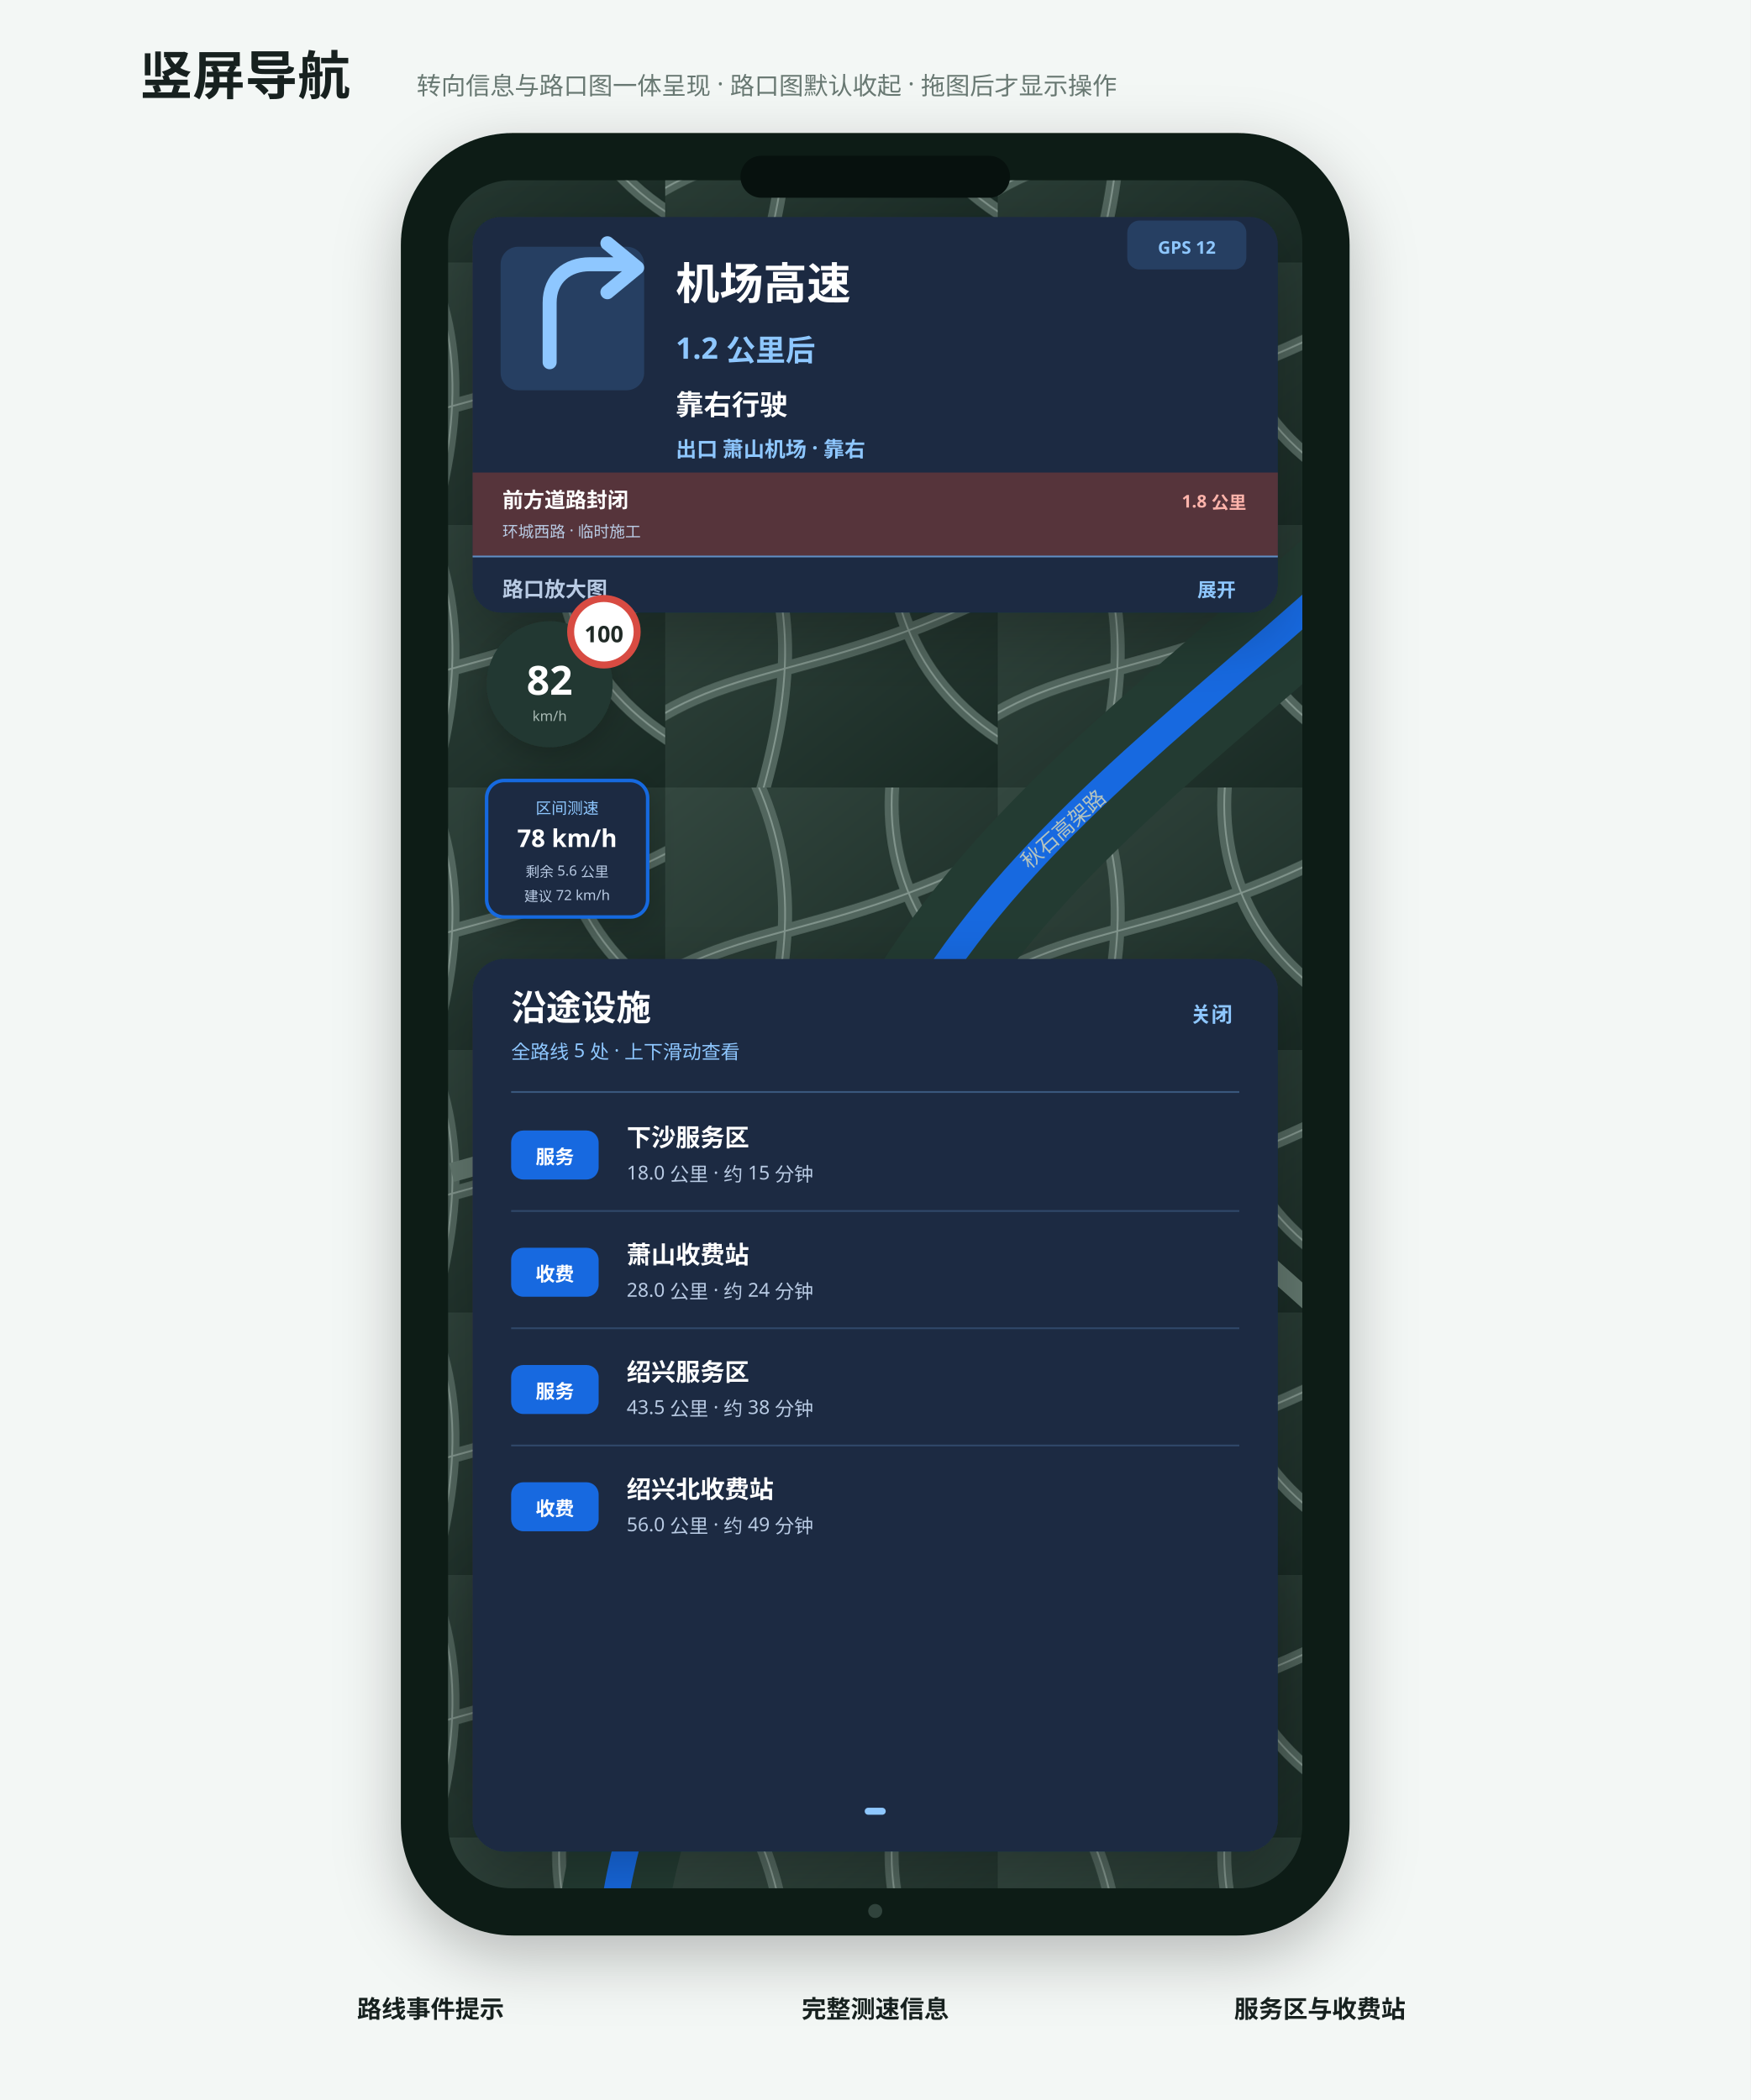
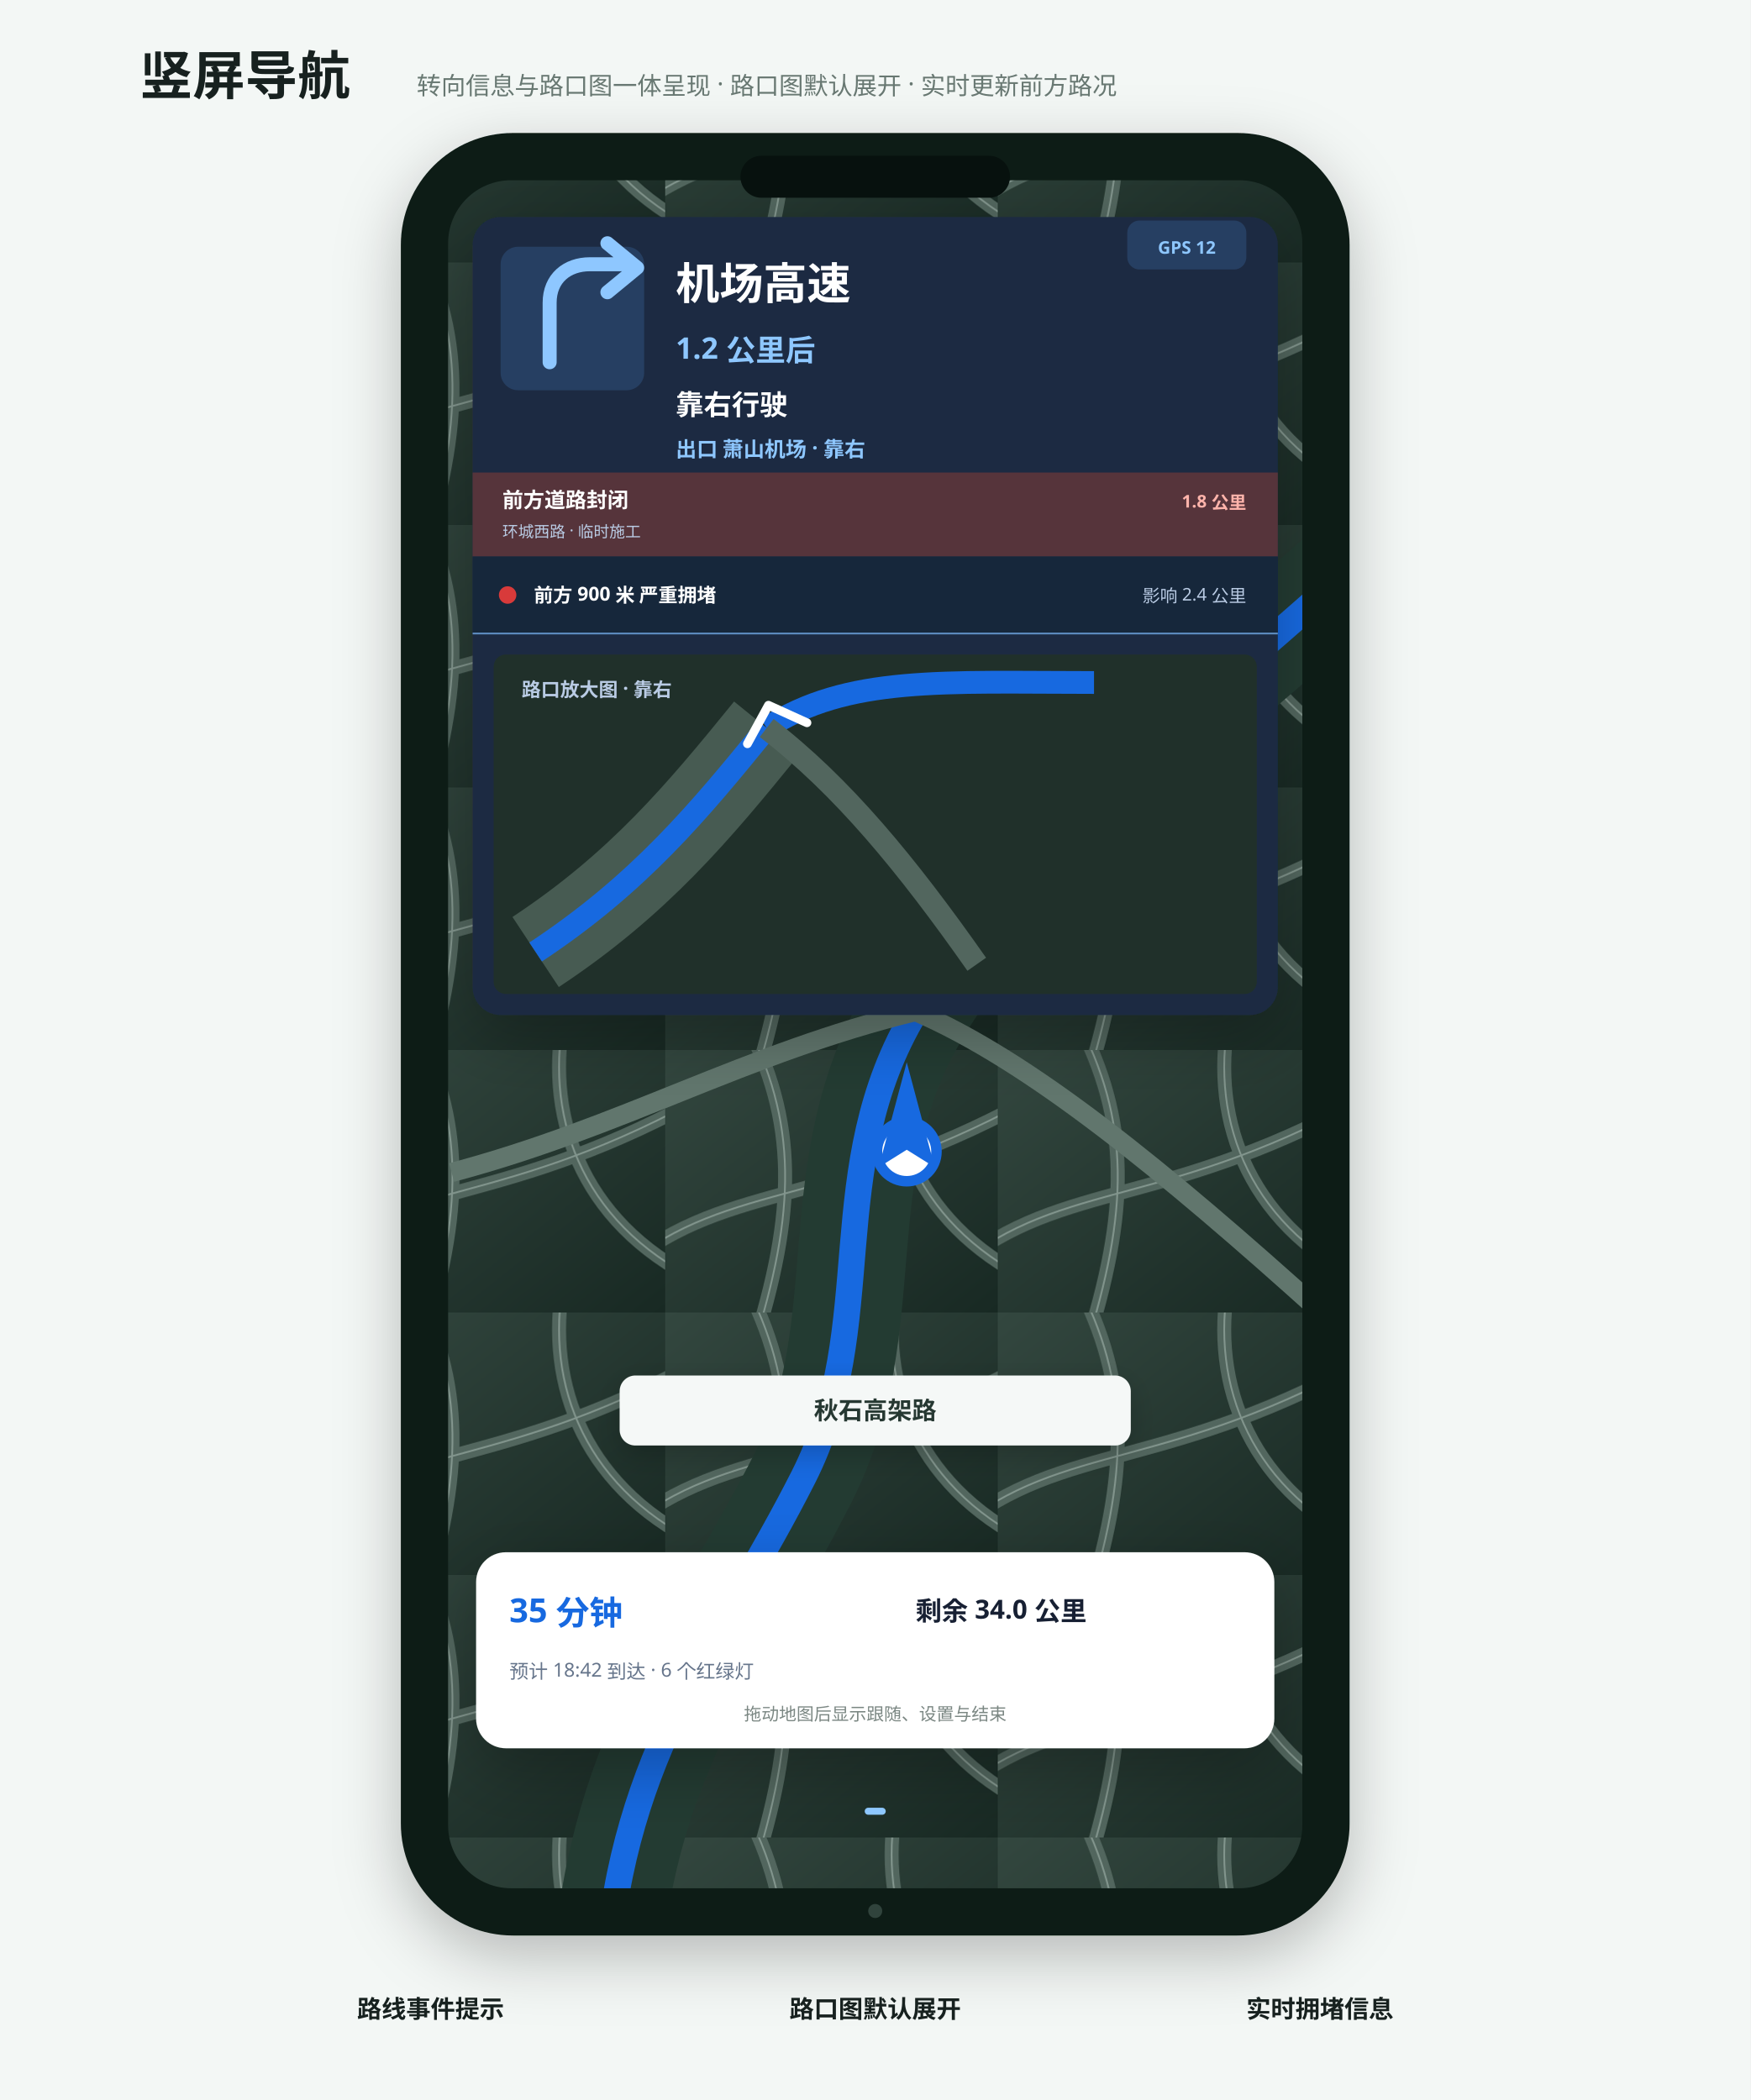
<svg xmlns="http://www.w3.org/2000/svg" width="1000" height="1200" viewBox="0 0 1000 1200">
  <defs>
    <filter id="shadow" x="-30%" y="-30%" width="160%" height="180%">
      <feDropShadow dx="0" dy="12" stdDeviation="18" flood-color="#07110e" flood-opacity=".25" />
    </filter>
    <filter id="soft" x="-30%" y="-30%" width="160%" height="180%">
      <feDropShadow dx="0" dy="5" stdDeviation="8" flood-color="#07110e" flood-opacity=".2" />
    </filter>
    <linearGradient id="map" x1="0" y1="0" x2="1" y2="1">
      <stop stop-color="#33473f" />
      <stop offset="1" stop-color="#182923" />
    </linearGradient>
    <pattern id="roads" width="190" height="150" patternUnits="userSpaceOnUse">
      <rect width="190" height="150" fill="url(#map)" />
      <path d="M-24 124C38 73 97 92 218 23M45-18C76 41 75 92 50 171M132-18C121 41 144 103 216 135" fill="none" stroke="#52665e" stroke-width="8" />
      <path d="M-24 124C38 73 97 92 218 23M45-18C76 41 75 92 50 171M132-18C121 41 144 103 216 135" fill="none" stroke="#82958d" stroke-width="1" />
    </pattern>
    <clipPath id="screen">
      <rect x="256" y="103" width="488" height="976" rx="36" />
    </clipPath>
  </defs>
  <rect width="1000" height="1200" fill="#f3f7f5" />
  <text x="80" y="54" font-family="sans-serif" font-size="30" font-weight="700" fill="#17211f">竖屏导航</text>
-   <text x="238" y="54" font-family="sans-serif" font-size="14" fill="#687872">转向信息与路口图一体呈现 · 路口图默认收起 · 拖图后才显示操作</text>
+   <text x="238" y="54" font-family="sans-serif" font-size="14" fill="#687872">转向信息与路口图一体呈现 · 路口图默认展开 · 实时更新前方路况</text>
  <rect x="229" y="76" width="542" height="1030" rx="64" fill="#101d18" filter="url(#shadow)" />
  <rect x="256" y="103" width="488" height="976" rx="36" fill="url(#roads)" />
  <rect x="423" y="89" width="154" height="24" rx="12" fill="#07110e" />
  <g clip-path="url(#screen)">
    <path d="M347 1125C355 1002 413 935 459 844C503 757 469 668 523 578C581 481 673 414 764 332" fill="none" stroke="#233b32" stroke-width="62" stroke-linecap="round" />
    <path d="M347 1125C355 1002 413 935 459 844C503 757 469 668 523 578C581 481 673 414 764 332" fill="none" stroke="#1769e0" stroke-width="15" stroke-linecap="round" />
    <path d="M258 670C356 644 425 602 523 578" fill="none" stroke="#61766d" stroke-width="11" />
    <path d="M523 578C588 606 664 668 756 751" fill="none" stroke="#61766d" stroke-width="11" />
    <text x="588" y="497" transform="rotate(-42 588 497)" font-family="sans-serif" font-size="12" fill="#b4c3be">秋石高架路</text>
-     <rect x="270" y="124" width="460" height="226" rx="16" fill="#1a2b42" filter="url(#shadow)" />
+     <rect x="270" y="124" width="460" height="456" rx="16" fill="#1a2b42" filter="url(#shadow)" />
    <rect x="286" y="141" width="82" height="82" rx="10" fill="#263f62" />
    <path d="M314 207v-34c0-14 10-22 23-22h18M347 139l17 14-17 14" fill="none" stroke="#8ec7ff" stroke-width="8" stroke-linecap="round" stroke-linejoin="round" />
    <text x="386" y="171" font-family="sans-serif" font-size="25" font-weight="700" fill="#fff">机场高速</text>
    <text x="386" y="205" font-family="sans-serif" font-size="17" font-weight="700" fill="#8ec7ff">1.2 公里后</text>
    <text x="386" y="237" font-family="sans-serif" font-size="16" font-weight="700" fill="#fff">靠右行驶</text>
    <text x="386" y="261" font-family="sans-serif" font-size="12" font-weight="700" fill="#8ec7ff">出口 萧山机场 · 靠右</text>
    <rect x="644" y="126" width="68" height="28" rx="7" fill="#263f62" />
    <text x="678" y="145" text-anchor="middle" font-family="sans-serif" font-size="10" font-weight="700" fill="#8ec7ff">GPS 12</text>
    <rect x="270" y="270" width="460" height="48" fill="#56343b" />
    <text x="287" y="290" font-family="sans-serif" font-size="12" font-weight="700" fill="#fff">前方道路封闭</text>
    <text x="712" y="290" text-anchor="end" font-family="sans-serif" font-size="10" font-weight="700" fill="#ffb4ab">1.8 公里</text>
    <text x="287" y="307" font-family="sans-serif" font-size="9" fill="#b9cbe4">环城西路 · 临时施工</text>
-     <line x1="270" y1="318" x2="730" y2="318" stroke="#5f8fc4" />
-     <text x="287" y="341" font-family="sans-serif" font-size="12" font-weight="700" fill="#b9cbe4">路口放大图</text>
-     <text x="706" y="341" text-anchor="end" font-family="sans-serif" font-size="11" font-weight="700" fill="#8ec7ff">展开</text>
-     <circle cx="314" cy="391" r="36" fill="#243832" filter="url(#soft)" />
-     <text x="314" y="397" text-anchor="middle" font-family="sans-serif" font-size="23" font-weight="700" fill="#fff">82</text>
-     <text x="314" y="412" text-anchor="middle" font-family="sans-serif" font-size="8" fill="#aabbb5">km/h</text>
-     <circle cx="345" cy="361" r="19" fill="#fff" stroke="#d84b42" stroke-width="4" />
-     <text x="345" y="367" text-anchor="middle" font-family="sans-serif" font-size="13" font-weight="700" fill="#202a26">100</text>
-     <rect x="278" y="446" width="92" height="78" rx="10" fill="#1a2b42" stroke="#1769e0" stroke-width="2" filter="url(#soft)" />
-     <text x="324" y="465" text-anchor="middle" font-family="sans-serif" font-size="9" fill="#8ec7ff">区间测速</text>
-     <text x="324" y="484" text-anchor="middle" font-family="sans-serif" font-size="14" font-weight="700" fill="#fff">78 km/h</text>
-     <text x="324" y="501" text-anchor="middle" font-family="sans-serif" font-size="8" fill="#b9cbe4">剩余 5.6 公里</text>
-     <text x="324" y="515" text-anchor="middle" font-family="sans-serif" font-size="8" fill="#b9cbe4">建议 72 km/h</text>
+     <rect x="270" y="318" width="460" height="44" fill="#16273b" />
+     <circle cx="290" cy="340" r="5" fill="#d83a3a" />
+     <text x="305" y="344" font-family="sans-serif" font-size="11" font-weight="700" fill="#fff">前方 900 米 严重拥堵</text>
+     <text x="712" y="344" text-anchor="end" font-family="sans-serif" font-size="10" fill="#b9cbe4">影响 2.4 公里</text>
+     <line x1="270" y1="362" x2="730" y2="362" stroke="#5f8fc4" />
+     <rect x="282" y="374" width="436" height="194" rx="7" fill="#20302a" />
+     <path d="M306 544C365 505 399 464 438 416" fill="none" stroke="#475b52" stroke-width="48" />
+     <path d="M306 544C365 505 399 464 438 416" fill="none" stroke="#1769e0" stroke-width="13" />
+     <path d="M438 416C484 386 539 390 625 390" fill="none" stroke="#1769e0" stroke-width="13" />
+     <path d="M438 416C481 449 518 494 558 551" fill="none" stroke="#52665e" stroke-width="13" />
+     <path d="M427 425l12-22 22 10" fill="none" stroke="#fff" stroke-width="5" stroke-linecap="round" stroke-linejoin="round" />
+     <text x="298" y="398" font-family="sans-serif" font-size="11" font-weight="700" fill="#b9cbe4">路口放大图 · 靠右</text>
    <circle cx="518" cy="658" r="17" fill="#fff" stroke="#1769e0" stroke-width="6" />
    <path d="M518 607l16 60-16-10-16 10z" fill="#1769e0" />
    <rect x="354" y="786" width="292" height="40" rx="9" fill="#f5f8f7" filter="url(#soft)" />
    <text x="500" y="811" text-anchor="middle" font-family="sans-serif" font-size="14" font-weight="700" fill="#263832">秋石高架路</text>
    <rect x="272" y="887" width="456" height="112" rx="17" fill="#fff" filter="url(#shadow)" />
    <g font-family="sans-serif">
      <text x="291" y="927" font-size="19" font-weight="700" fill="#1769e0">35 分钟</text>
      <text x="523" y="926" font-size="15" font-weight="700" fill="#172033">剩余 34.0 公里</text>
      <text x="291" y="959" font-size="11" fill="#66758b">预计 18:42 到达 · 6 个红绿灯</text>
    </g>
    <text x="500" y="983" text-anchor="middle" font-family="sans-serif" font-size="10" fill="#7b8783">拖动地图后显示跟随、设置与结束</text>
-     <rect x="270" y="548" width="460" height="510" rx="18" fill="#1a2b42" filter="url(#shadow)" />
-     <text x="292" y="583" font-family="sans-serif" font-size="20" font-weight="700" fill="#fff">沿途设施</text>
-     <text x="292" y="605" font-family="sans-serif" font-size="11" fill="#8ec7ff">全路线 5 处 · 上下滑动查看</text>
-     <text x="704" y="584" text-anchor="end" font-family="sans-serif" font-size="12" font-weight="700" fill="#8ec7ff">关闭</text>
-     <line x1="292" y1="624" x2="708" y2="624" stroke="#5f8fc4" stroke-opacity=".45" />
-     <g font-family="sans-serif">
-       <rect x="292" y="646" width="50" height="28" rx="7" fill="#1769e0" />
-       <text x="317" y="665" text-anchor="middle" font-size="11" font-weight="700" fill="#fff">服务</text>
-       <text x="358" y="655" font-size="14" font-weight="700" fill="#fff">下沙服务区</text>
-       <text x="358" y="674" font-size="11" fill="#b9cbe4">18.0 公里 · 约 15 分钟</text>
-       <line x1="292" y1="692" x2="708" y2="692" stroke="#5f8fc4" stroke-opacity=".3" />
-       <rect x="292" y="713" width="50" height="28" rx="7" fill="#1769e0" />
-       <text x="317" y="732" text-anchor="middle" font-size="11" font-weight="700" fill="#fff">收费</text>
-       <text x="358" y="722" font-size="14" font-weight="700" fill="#fff">萧山收费站</text>
-       <text x="358" y="741" font-size="11" fill="#b9cbe4">28.0 公里 · 约 24 分钟</text>
-       <line x1="292" y1="759" x2="708" y2="759" stroke="#5f8fc4" stroke-opacity=".3" />
-       <rect x="292" y="780" width="50" height="28" rx="7" fill="#1769e0" />
-       <text x="317" y="799" text-anchor="middle" font-size="11" font-weight="700" fill="#fff">服务</text>
-       <text x="358" y="789" font-size="14" font-weight="700" fill="#fff">绍兴服务区</text>
-       <text x="358" y="808" font-size="11" fill="#b9cbe4">43.5 公里 · 约 38 分钟</text>
-       <line x1="292" y1="826" x2="708" y2="826" stroke="#5f8fc4" stroke-opacity=".3" />
-       <rect x="292" y="847" width="50" height="28" rx="7" fill="#1769e0" />
-       <text x="317" y="866" text-anchor="middle" font-size="11" font-weight="700" fill="#fff">收费</text>
-       <text x="358" y="856" font-size="14" font-weight="700" fill="#fff">绍兴北收费站</text>
-       <text x="358" y="875" font-size="11" fill="#b9cbe4">56.0 公里 · 约 49 分钟</text>
-     </g>
    <rect x="494" y="1033" width="12" height="4" rx="2" fill="#8ec7ff" />
  </g>
  <circle cx="500" cy="1092" r="4" fill="#30433c" />
  <g font-family="sans-serif" text-anchor="middle">
    <text x="246" y="1153" font-size="14" font-weight="700" fill="#17211f">路线事件提示</text>
-     <text x="500" y="1153" font-size="14" font-weight="700" fill="#17211f">完整测速信息</text>
-     <text x="754" y="1153" font-size="14" font-weight="700" fill="#17211f">服务区与收费站</text>
+     <text x="500" y="1153" font-size="14" font-weight="700" fill="#17211f">路口图默认展开</text>
+     <text x="754" y="1153" font-size="14" font-weight="700" fill="#17211f">实时拥堵信息</text>
  </g>
</svg>
